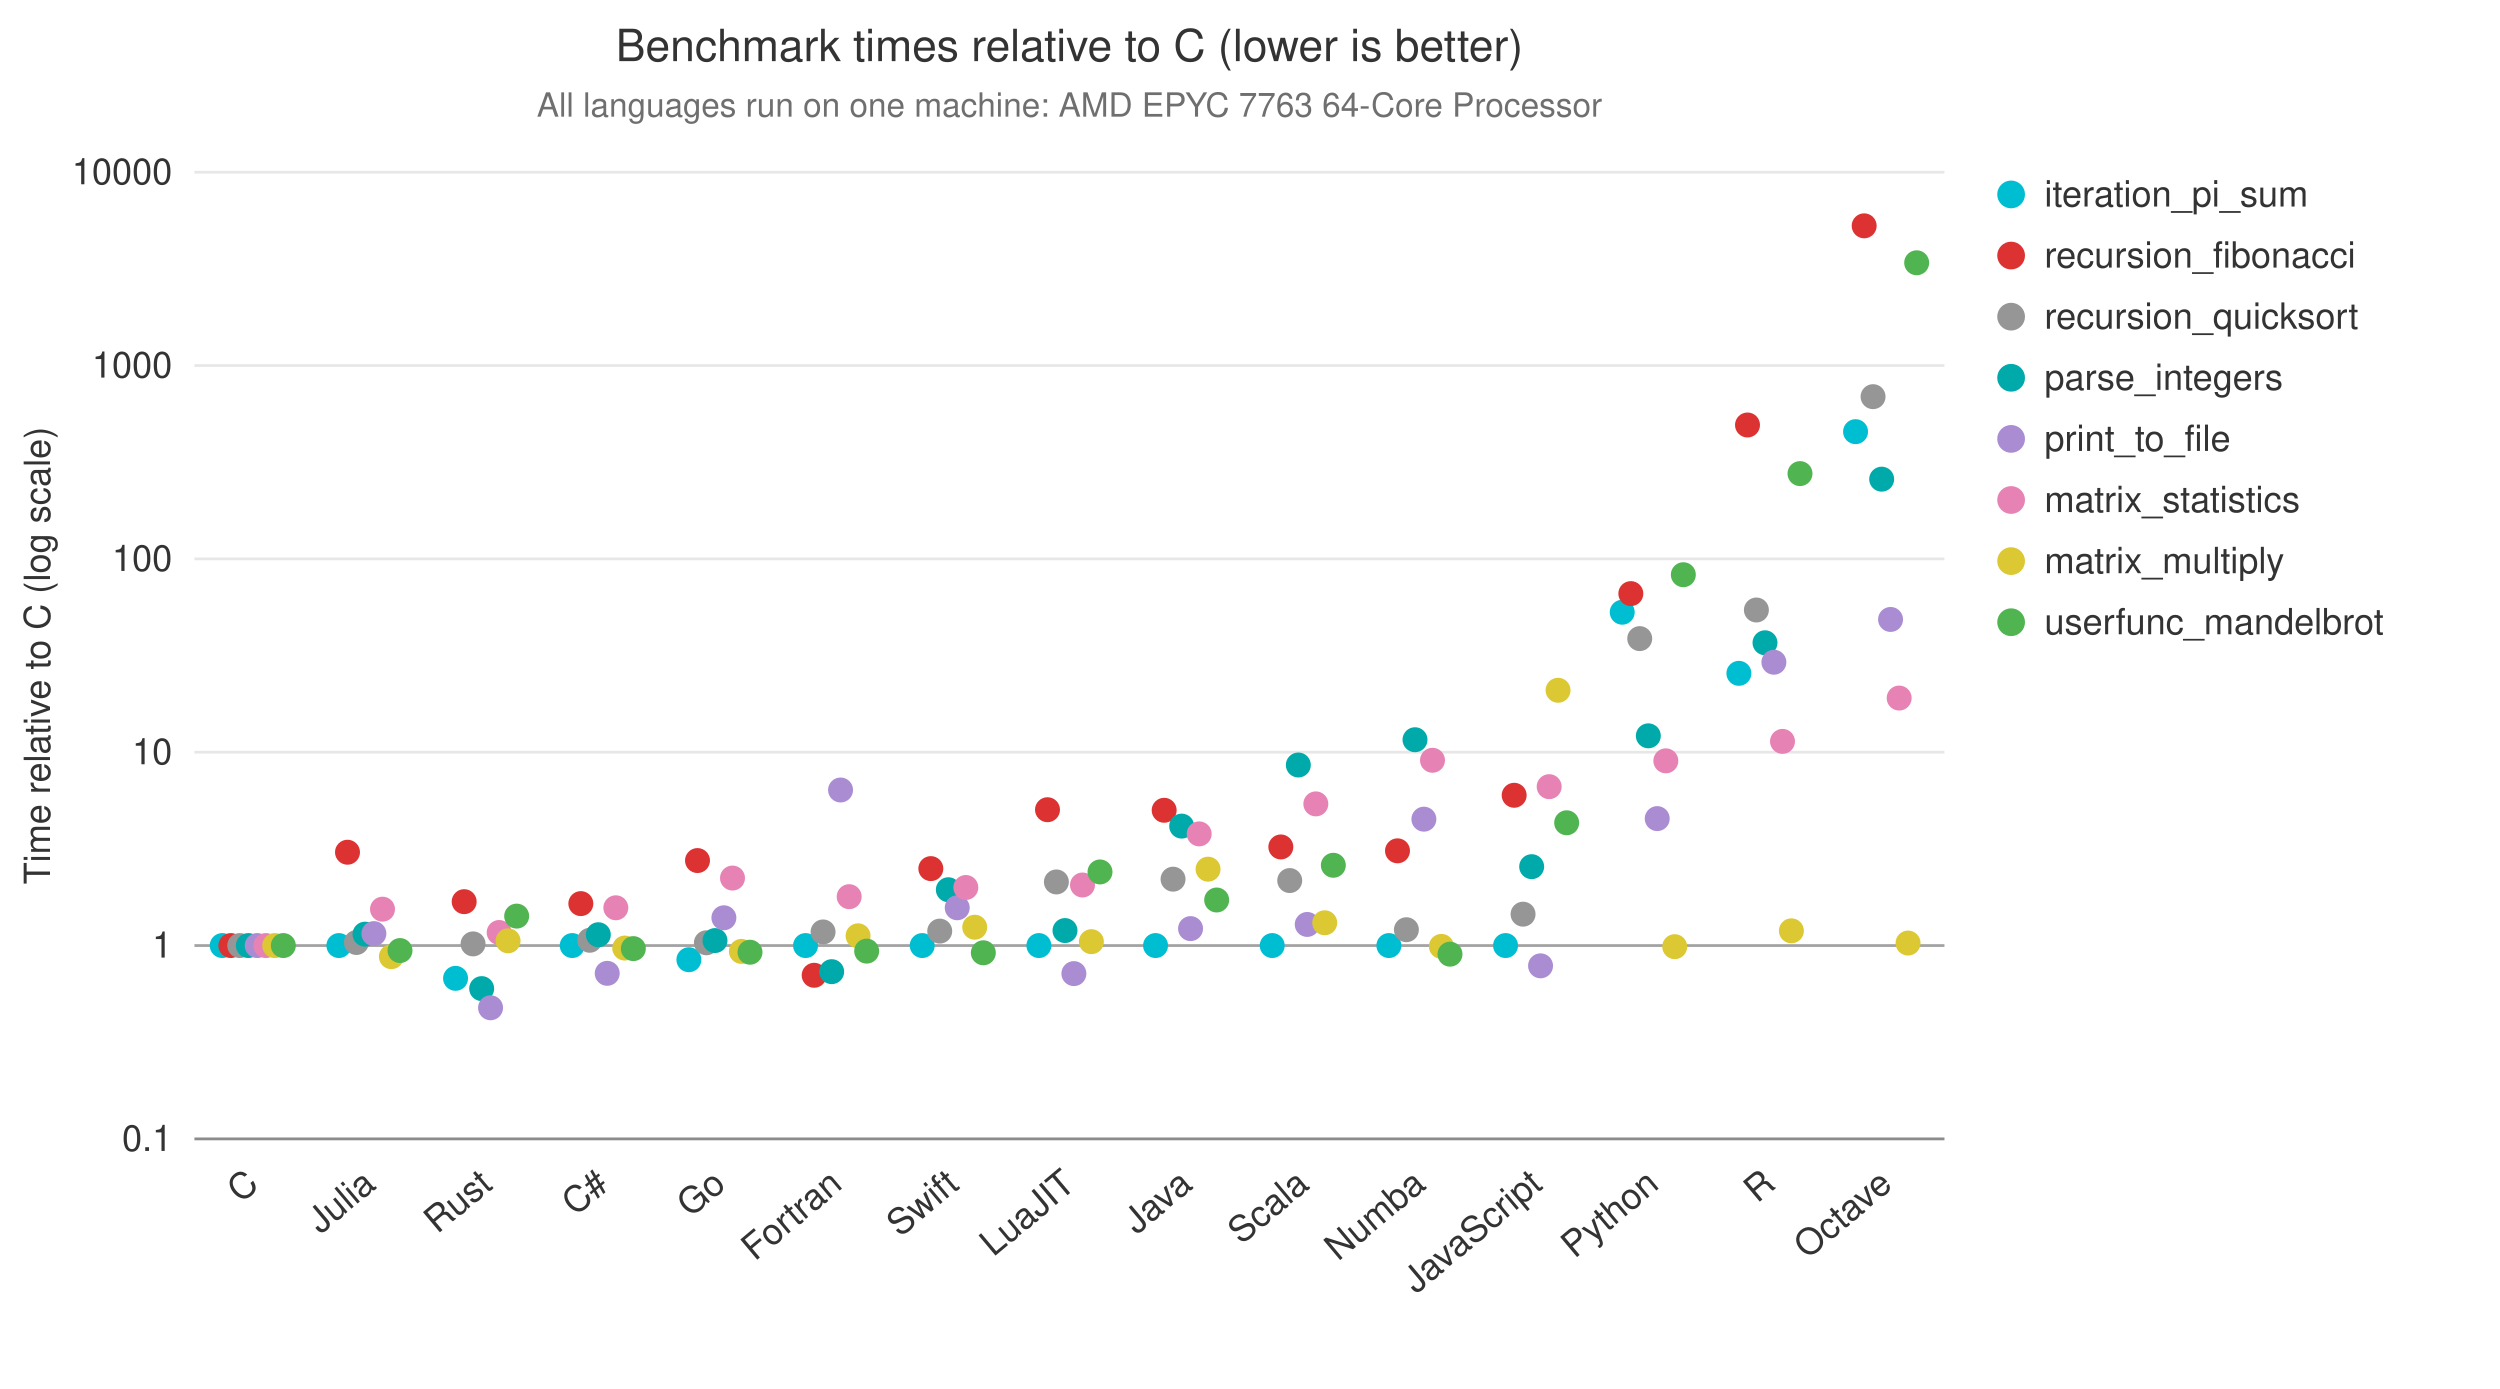
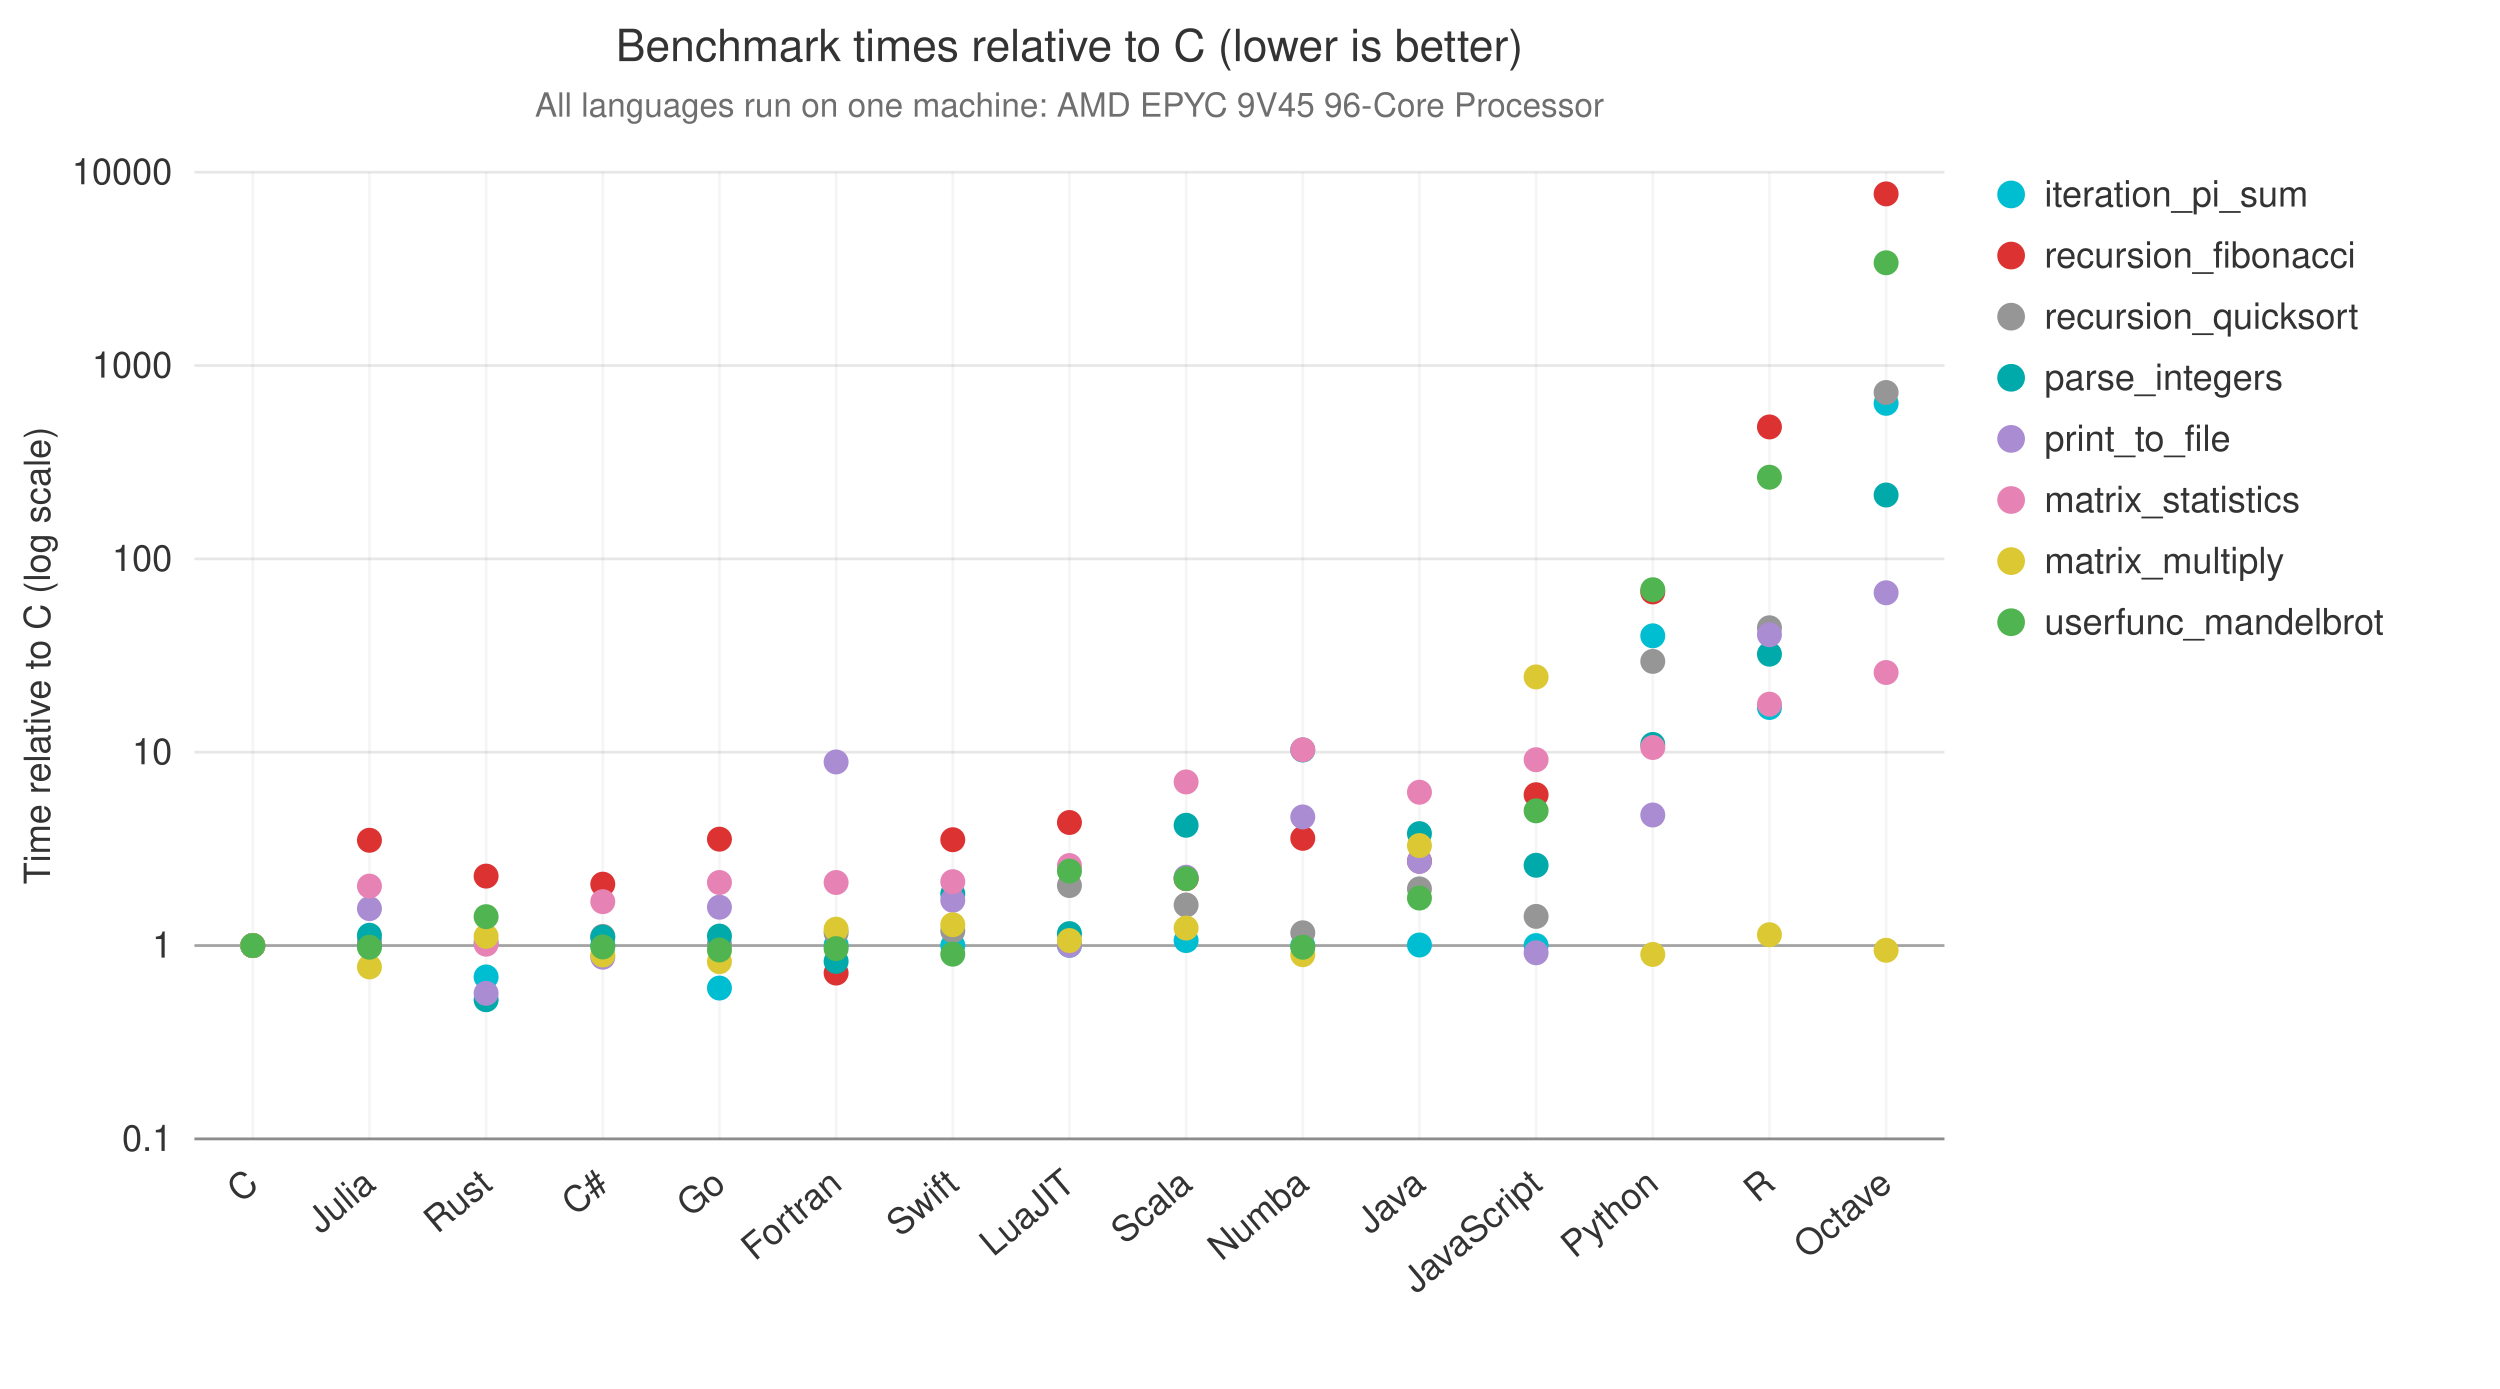
<svg xmlns="http://www.w3.org/2000/svg" class="mb-chart" viewBox="0 0 900 500" role="img" aria-labelledby="mb-chart-title" font-family="Helvetica, Arial, sans-serif" font-size="13" style="width:100%;height:auto;max-width:900px">
  <style>
  .mb-chart { color: #333; }
  @media (prefers-color-scheme: dark) { .mb-chart { color: #ddd; } }
  .mb-chart text { fill: currentColor; }
  .mb-chart .grid { stroke: currentColor; stroke-opacity: 0.12; }
  .mb-chart .grid.one { stroke-opacity: 0.45; }
+   .mb-chart .grid.lang { stroke-opacity: 0.05; }
  .mb-chart .axis { stroke: currentColor; stroke-opacity: 0.5; }
  .mb-chart .muted { fill-opacity: 0.7; }
</style>
  <text x="385.0" y="22" text-anchor="middle" font-size="16">Benchmark times relative to C (lower is better)</text>
-   <text class="muted" x="385.0" y="42" text-anchor="middle" font-size="12">All languages run on one machine: AMD EPYC 7763 64-Core Processor</text>
+   <text class="muted" x="385.0" y="42" text-anchor="middle" font-size="12">All languages run on one machine: AMD EPYC 9V45 96-Core Processor</text>
  <line class="grid" x1="70" x2="700" y1="410.0" y2="410.0" />
  <text x="62" y="410.0" text-anchor="end" dominant-baseline="middle">0.1</text>
  <line class="grid one" x1="70" x2="700" y1="340.4" y2="340.4" />
  <text x="62" y="340.4" text-anchor="end" dominant-baseline="middle">1</text>
  <line class="grid" x1="70" x2="700" y1="270.8" y2="270.8" />
  <text x="62" y="270.8" text-anchor="end" dominant-baseline="middle">10</text>
  <line class="grid" x1="70" x2="700" y1="201.2" y2="201.2" />
  <text x="62" y="201.2" text-anchor="end" dominant-baseline="middle">100</text>
  <line class="grid" x1="70" x2="700" y1="131.6" y2="131.6" />
  <text x="62" y="131.6" text-anchor="end" dominant-baseline="middle">1000</text>
  <line class="grid" x1="70" x2="700" y1="62.0" y2="62.0" />
  <text x="62" y="62.0" text-anchor="end" dominant-baseline="middle">10000</text>
  <text transform="translate(18,236.0) rotate(-90)" text-anchor="middle">Time relative to C (log scale)</text>
  <line class="axis" x1="70" x2="700" y1="410" y2="410" />
+   <line class="grid lang" x1="91.0" x2="91.0" y1="62" y2="410" />
  <text transform="translate(91.0,424) rotate(-40)" text-anchor="end" dominant-baseline="middle">C</text>
+   <line class="grid lang" x1="133.0" x2="133.0" y1="62" y2="410" />
  <text transform="translate(133.0,424) rotate(-40)" text-anchor="end" dominant-baseline="middle">Julia</text>
+   <line class="grid lang" x1="175.0" x2="175.0" y1="62" y2="410" />
  <text transform="translate(175.0,424) rotate(-40)" text-anchor="end" dominant-baseline="middle">Rust</text>
+   <line class="grid lang" x1="217.0" x2="217.0" y1="62" y2="410" />
  <text transform="translate(217.0,424) rotate(-40)" text-anchor="end" dominant-baseline="middle">C#</text>
+   <line class="grid lang" x1="259.0" x2="259.0" y1="62" y2="410" />
  <text transform="translate(259.0,424) rotate(-40)" text-anchor="end" dominant-baseline="middle">Go</text>
+   <line class="grid lang" x1="301.0" x2="301.0" y1="62" y2="410" />
  <text transform="translate(301.0,424) rotate(-40)" text-anchor="end" dominant-baseline="middle">Fortran</text>
+   <line class="grid lang" x1="343.0" x2="343.0" y1="62" y2="410" />
  <text transform="translate(343.0,424) rotate(-40)" text-anchor="end" dominant-baseline="middle">Swift</text>
+   <line class="grid lang" x1="385.0" x2="385.0" y1="62" y2="410" />
  <text transform="translate(385.0,424) rotate(-40)" text-anchor="end" dominant-baseline="middle">LuaJIT</text>
-   <text transform="translate(427.0,424) rotate(-40)" text-anchor="end" dominant-baseline="middle">Java</text>
-   <text transform="translate(469.0,424) rotate(-40)" text-anchor="end" dominant-baseline="middle">Scala</text>
-   <text transform="translate(511.0,424) rotate(-40)" text-anchor="end" dominant-baseline="middle">Numba</text>
+   <line class="grid lang" x1="427.0" x2="427.0" y1="62" y2="410" />
+   <text transform="translate(427.0,424) rotate(-40)" text-anchor="end" dominant-baseline="middle">Scala</text>
+   <line class="grid lang" x1="469.0" x2="469.0" y1="62" y2="410" />
+   <text transform="translate(469.0,424) rotate(-40)" text-anchor="end" dominant-baseline="middle">Numba</text>
+   <line class="grid lang" x1="511.0" x2="511.0" y1="62" y2="410" />
+   <text transform="translate(511.0,424) rotate(-40)" text-anchor="end" dominant-baseline="middle">Java</text>
+   <line class="grid lang" x1="553.0" x2="553.0" y1="62" y2="410" />
  <text transform="translate(553.0,424) rotate(-40)" text-anchor="end" dominant-baseline="middle">JavaScript</text>
+   <line class="grid lang" x1="595.0" x2="595.0" y1="62" y2="410" />
  <text transform="translate(595.0,424) rotate(-40)" text-anchor="end" dominant-baseline="middle">Python</text>
+   <line class="grid lang" x1="637.0" x2="637.0" y1="62" y2="410" />
  <text transform="translate(637.0,424) rotate(-40)" text-anchor="end" dominant-baseline="middle">R</text>
+   <line class="grid lang" x1="679.0" x2="679.0" y1="62" y2="410" />
  <text transform="translate(679.0,424) rotate(-40)" text-anchor="end" dominant-baseline="middle">Octave</text>
  <g fill="rgb(0, 190, 210)">
-     <circle cx="80.0" cy="340.4" r="4.5" />
-     <circle cx="122.0" cy="340.4" r="4.5" />
-     <circle cx="164.0" cy="352.2" r="4.5" />
-     <circle cx="206.0" cy="340.4" r="4.5" />
-     <circle cx="248.0" cy="345.5" r="4.5" />
-     <circle cx="290.0" cy="340.4" r="4.5" />
-     <circle cx="332.0" cy="340.4" r="4.5" />
-     <circle cx="374.0" cy="340.4" r="4.5" />
-     <circle cx="416.0" cy="340.4" r="4.5" />
-     <circle cx="458.0" cy="340.4" r="4.5" />
-     <circle cx="500.0" cy="340.4" r="4.5" />
-     <circle cx="542.0" cy="340.4" r="4.5" />
-     <circle cx="584.0" cy="220.4" r="4.5" />
-     <circle cx="626.0" cy="242.4" r="4.5" />
-     <circle cx="668.0" cy="155.4" r="4.5" />
+     <circle cx="91.0" cy="340.4" r="4.5" />
+     <circle cx="133.0" cy="340.3" r="4.5" />
+     <circle cx="175.0" cy="351.7" r="4.5" />
+     <circle cx="217.0" cy="340.3" r="4.5" />
+     <circle cx="259.0" cy="355.7" r="4.5" />
+     <circle cx="301.0" cy="340.2" r="4.5" />
+     <circle cx="343.0" cy="340.4" r="4.5" />
+     <circle cx="385.0" cy="340.3" r="4.5" />
+     <circle cx="427.0" cy="338.6" r="4.5" />
+     <circle cx="469.0" cy="340.4" r="4.5" />
+     <circle cx="511.0" cy="340.2" r="4.5" />
+     <circle cx="553.0" cy="340.4" r="4.5" />
+     <circle cx="595.0" cy="228.9" r="4.5" />
+     <circle cx="637.0" cy="254.7" r="4.5" />
+     <circle cx="679.0" cy="145.2" r="4.5" />
  </g>
  <g fill="rgb(220, 50, 50)">
-     <circle cx="83.1" cy="340.4" r="4.5" />
-     <circle cx="125.1" cy="306.8" r="4.5" />
-     <circle cx="167.1" cy="324.6" r="4.5" />
-     <circle cx="209.1" cy="325.3" r="4.5" />
-     <circle cx="251.1" cy="309.8" r="4.5" />
-     <circle cx="293.1" cy="351.1" r="4.5" />
-     <circle cx="335.1" cy="312.7" r="4.5" />
-     <circle cx="377.1" cy="291.5" r="4.5" />
-     <circle cx="419.1" cy="291.7" r="4.5" />
-     <circle cx="461.1" cy="304.9" r="4.5" />
-     <circle cx="503.1" cy="306.3" r="4.5" />
-     <circle cx="545.1" cy="286.3" r="4.5" />
-     <circle cx="587.1" cy="213.7" r="4.5" />
-     <circle cx="629.1" cy="153.0" r="4.5" />
-     <circle cx="671.1" cy="81.3" r="4.5" />
+     <circle cx="91.0" cy="340.4" r="4.5" />
+     <circle cx="133.0" cy="302.5" r="4.5" />
+     <circle cx="175.0" cy="315.4" r="4.5" />
+     <circle cx="217.0" cy="318.3" r="4.5" />
+     <circle cx="259.0" cy="302.1" r="4.5" />
+     <circle cx="301.0" cy="350.3" r="4.5" />
+     <circle cx="343.0" cy="302.3" r="4.5" />
+     <circle cx="385.0" cy="296.1" r="4.5" />
+     <circle cx="427.0" cy="316.3" r="4.5" />
+     <circle cx="469.0" cy="301.8" r="4.5" />
+     <circle cx="511.0" cy="310.0" r="4.5" />
+     <circle cx="553.0" cy="286.1" r="4.5" />
+     <circle cx="595.0" cy="213.1" r="4.5" />
+     <circle cx="637.0" cy="153.7" r="4.5" />
+     <circle cx="679.0" cy="69.8" r="4.5" />
  </g>
  <g fill="rgb(150, 150, 150)">
-     <circle cx="86.3" cy="340.4" r="4.5" />
-     <circle cx="128.3" cy="339.3" r="4.5" />
-     <circle cx="170.3" cy="339.8" r="4.5" />
-     <circle cx="212.3" cy="338.5" r="4.5" />
-     <circle cx="254.3" cy="339.4" r="4.5" />
-     <circle cx="296.3" cy="335.5" r="4.5" />
-     <circle cx="338.3" cy="335.2" r="4.5" />
-     <circle cx="380.3" cy="317.5" r="4.5" />
-     <circle cx="422.3" cy="316.5" r="4.5" />
-     <circle cx="464.3" cy="317.0" r="4.5" />
-     <circle cx="506.3" cy="334.7" r="4.5" />
-     <circle cx="548.3" cy="329.1" r="4.5" />
-     <circle cx="590.3" cy="229.9" r="4.5" />
-     <circle cx="632.3" cy="219.6" r="4.5" />
-     <circle cx="674.3" cy="142.8" r="4.5" />
+     <circle cx="91.0" cy="340.4" r="4.5" />
+     <circle cx="133.0" cy="338.9" r="4.5" />
+     <circle cx="175.0" cy="339.2" r="4.5" />
+     <circle cx="217.0" cy="337.1" r="4.5" />
+     <circle cx="259.0" cy="339.9" r="4.5" />
+     <circle cx="301.0" cy="335.8" r="4.5" />
+     <circle cx="343.0" cy="335.1" r="4.5" />
+     <circle cx="385.0" cy="318.8" r="4.5" />
+     <circle cx="427.0" cy="325.8" r="4.5" />
+     <circle cx="469.0" cy="335.8" r="4.5" />
+     <circle cx="511.0" cy="320.0" r="4.5" />
+     <circle cx="553.0" cy="329.9" r="4.5" />
+     <circle cx="595.0" cy="238.1" r="4.5" />
+     <circle cx="637.0" cy="226.0" r="4.5" />
+     <circle cx="679.0" cy="141.3" r="4.5" />
  </g>
  <g fill="rgb(0, 170, 170)">
-     <circle cx="89.4" cy="340.4" r="4.5" />
-     <circle cx="131.4" cy="336.3" r="4.5" />
-     <circle cx="173.4" cy="355.9" r="4.5" />
-     <circle cx="215.4" cy="336.5" r="4.5" />
-     <circle cx="257.4" cy="338.6" r="4.5" />
-     <circle cx="299.4" cy="349.8" r="4.5" />
-     <circle cx="341.4" cy="320.3" r="4.5" />
-     <circle cx="383.4" cy="335.0" r="4.5" />
-     <circle cx="425.4" cy="297.4" r="4.5" />
-     <circle cx="467.4" cy="275.4" r="4.5" />
-     <circle cx="509.4" cy="266.3" r="4.5" />
-     <circle cx="551.4" cy="312.0" r="4.5" />
-     <circle cx="593.4" cy="264.9" r="4.5" />
-     <circle cx="635.4" cy="231.4" r="4.5" />
-     <circle cx="677.4" cy="172.5" r="4.5" />
+     <circle cx="91.0" cy="340.4" r="4.5" />
+     <circle cx="133.0" cy="336.7" r="4.5" />
+     <circle cx="175.0" cy="359.9" r="4.5" />
+     <circle cx="217.0" cy="337.4" r="4.5" />
+     <circle cx="259.0" cy="337.0" r="4.5" />
+     <circle cx="301.0" cy="346.1" r="4.5" />
+     <circle cx="343.0" cy="321.8" r="4.5" />
+     <circle cx="385.0" cy="336.1" r="4.5" />
+     <circle cx="427.0" cy="297.1" r="4.5" />
+     <circle cx="469.0" cy="270.0" r="4.5" />
+     <circle cx="511.0" cy="300.1" r="4.5" />
+     <circle cx="553.0" cy="311.5" r="4.5" />
+     <circle cx="595.0" cy="268.0" r="4.5" />
+     <circle cx="637.0" cy="235.5" r="4.5" />
+     <circle cx="679.0" cy="178.2" r="4.5" />
  </g>
  <g fill="rgb(170, 140, 210)">
-     <circle cx="92.6" cy="340.4" r="4.5" />
-     <circle cx="134.6" cy="336.1" r="4.5" />
-     <circle cx="176.6" cy="362.8" r="4.5" />
-     <circle cx="218.6" cy="350.4" r="4.5" />
-     <circle cx="260.6" cy="330.4" r="4.5" />
-     <circle cx="302.6" cy="284.4" r="4.5" />
-     <circle cx="344.6" cy="326.8" r="4.5" />
-     <circle cx="386.6" cy="350.5" r="4.5" />
-     <circle cx="428.6" cy="334.3" r="4.5" />
-     <circle cx="470.6" cy="332.8" r="4.5" />
-     <circle cx="512.6" cy="294.9" r="4.5" />
-     <circle cx="554.6" cy="347.7" r="4.5" />
-     <circle cx="596.6" cy="294.7" r="4.5" />
-     <circle cx="638.6" cy="238.4" r="4.5" />
-     <circle cx="680.6" cy="223.0" r="4.5" />
+     <circle cx="91.0" cy="340.4" r="4.5" />
+     <circle cx="133.0" cy="327.1" r="4.5" />
+     <circle cx="175.0" cy="357.6" r="4.5" />
+     <circle cx="217.0" cy="344.6" r="4.5" />
+     <circle cx="259.0" cy="326.6" r="4.5" />
+     <circle cx="301.0" cy="274.3" r="4.5" />
+     <circle cx="343.0" cy="324.1" r="4.5" />
+     <circle cx="385.0" cy="340.3" r="4.5" />
+     <circle cx="427.0" cy="315.8" r="4.5" />
+     <circle cx="469.0" cy="294.1" r="4.5" />
+     <circle cx="511.0" cy="310.1" r="4.5" />
+     <circle cx="553.0" cy="343.0" r="4.5" />
+     <circle cx="595.0" cy="293.4" r="4.5" />
+     <circle cx="637.0" cy="228.5" r="4.5" />
+     <circle cx="679.0" cy="213.4" r="4.5" />
  </g>
  <g fill="rgb(230, 130, 180)">
-     <circle cx="95.7" cy="340.4" r="4.5" />
-     <circle cx="137.7" cy="327.3" r="4.5" />
-     <circle cx="179.7" cy="335.7" r="4.5" />
-     <circle cx="221.7" cy="326.8" r="4.5" />
-     <circle cx="263.7" cy="316.1" r="4.5" />
-     <circle cx="305.7" cy="322.8" r="4.5" />
-     <circle cx="347.7" cy="319.5" r="4.5" />
-     <circle cx="389.7" cy="318.6" r="4.5" />
-     <circle cx="431.7" cy="300.2" r="4.5" />
-     <circle cx="473.7" cy="289.4" r="4.5" />
-     <circle cx="515.7" cy="273.7" r="4.5" />
-     <circle cx="557.7" cy="283.2" r="4.5" />
-     <circle cx="599.7" cy="273.9" r="4.5" />
-     <circle cx="641.7" cy="266.9" r="4.5" />
-     <circle cx="683.7" cy="251.3" r="4.5" />
+     <circle cx="91.0" cy="340.4" r="4.5" />
+     <circle cx="133.0" cy="319.0" r="4.5" />
+     <circle cx="175.0" cy="339.9" r="4.5" />
+     <circle cx="217.0" cy="324.6" r="4.5" />
+     <circle cx="259.0" cy="317.7" r="4.5" />
+     <circle cx="301.0" cy="317.7" r="4.5" />
+     <circle cx="343.0" cy="317.4" r="4.5" />
+     <circle cx="385.0" cy="311.6" r="4.5" />
+     <circle cx="427.0" cy="281.5" r="4.5" />
+     <circle cx="469.0" cy="269.9" r="4.5" />
+     <circle cx="511.0" cy="285.2" r="4.5" />
+     <circle cx="553.0" cy="273.5" r="4.5" />
+     <circle cx="595.0" cy="269.1" r="4.5" />
+     <circle cx="637.0" cy="253.5" r="4.5" />
+     <circle cx="679.0" cy="242.1" r="4.5" />
  </g>
  <g fill="rgb(220, 200, 50)">
-     <circle cx="98.9" cy="340.4" r="4.5" />
-     <circle cx="140.9" cy="344.4" r="4.5" />
-     <circle cx="182.9" cy="338.7" r="4.5" />
-     <circle cx="224.9" cy="341.3" r="4.5" />
-     <circle cx="266.9" cy="342.5" r="4.5" />
-     <circle cx="308.9" cy="336.9" r="4.5" />
-     <circle cx="350.9" cy="333.8" r="4.5" />
-     <circle cx="392.9" cy="339.0" r="4.5" />
-     <circle cx="434.9" cy="312.9" r="4.5" />
-     <circle cx="476.9" cy="332.2" r="4.5" />
-     <circle cx="518.9" cy="340.7" r="4.5" />
-     <circle cx="560.9" cy="248.5" r="4.5" />
-     <circle cx="602.9" cy="340.8" r="4.5" />
-     <circle cx="644.9" cy="335.1" r="4.5" />
-     <circle cx="686.9" cy="339.5" r="4.5" />
+     <circle cx="91.0" cy="340.4" r="4.5" />
+     <circle cx="133.0" cy="348.1" r="4.5" />
+     <circle cx="175.0" cy="337.1" r="4.5" />
+     <circle cx="217.0" cy="343.8" r="4.5" />
+     <circle cx="259.0" cy="346.2" r="4.5" />
+     <circle cx="301.0" cy="334.5" r="4.5" />
+     <circle cx="343.0" cy="332.9" r="4.5" />
+     <circle cx="385.0" cy="338.6" r="4.5" />
+     <circle cx="427.0" cy="334.1" r="4.5" />
+     <circle cx="469.0" cy="343.7" r="4.5" />
+     <circle cx="511.0" cy="304.4" r="4.5" />
+     <circle cx="553.0" cy="243.7" r="4.5" />
+     <circle cx="595.0" cy="343.6" r="4.5" />
+     <circle cx="637.0" cy="336.5" r="4.5" />
+     <circle cx="679.0" cy="342.1" r="4.5" />
  </g>
  <g fill="rgb(80, 180, 80)">
-     <circle cx="102.0" cy="340.4" r="4.5" />
-     <circle cx="144.0" cy="342.2" r="4.5" />
-     <circle cx="186.0" cy="329.8" r="4.5" />
-     <circle cx="228.0" cy="341.5" r="4.5" />
-     <circle cx="270.0" cy="342.8" r="4.5" />
-     <circle cx="312.0" cy="342.4" r="4.5" />
-     <circle cx="354.0" cy="343.0" r="4.5" />
-     <circle cx="396.0" cy="313.9" r="4.5" />
-     <circle cx="438.0" cy="324.0" r="4.5" />
-     <circle cx="480.0" cy="311.5" r="4.5" />
-     <circle cx="522.0" cy="343.5" r="4.5" />
-     <circle cx="564.0" cy="296.2" r="4.5" />
-     <circle cx="606.0" cy="206.9" r="4.5" />
-     <circle cx="648.0" cy="170.5" r="4.5" />
-     <circle cx="690.0" cy="94.6" r="4.5" />
+     <circle cx="91.0" cy="340.4" r="4.5" />
+     <circle cx="133.0" cy="341.0" r="4.5" />
+     <circle cx="175.0" cy="330.0" r="4.5" />
+     <circle cx="217.0" cy="340.9" r="4.5" />
+     <circle cx="259.0" cy="342.0" r="4.5" />
+     <circle cx="301.0" cy="341.5" r="4.5" />
+     <circle cx="343.0" cy="343.5" r="4.5" />
+     <circle cx="385.0" cy="313.6" r="4.5" />
+     <circle cx="427.0" cy="316.3" r="4.5" />
+     <circle cx="469.0" cy="341.0" r="4.5" />
+     <circle cx="511.0" cy="323.3" r="4.5" />
+     <circle cx="553.0" cy="291.9" r="4.5" />
+     <circle cx="595.0" cy="212.3" r="4.5" />
+     <circle cx="637.0" cy="171.8" r="4.5" />
+     <circle cx="679.0" cy="94.6" r="4.5" />
  </g>
  <circle cx="724" cy="70" r="5" fill="rgb(0, 190, 210)" />
  <text x="736" y="70" dominant-baseline="middle">iteration_pi_sum</text>
  <circle cx="724" cy="92" r="5" fill="rgb(220, 50, 50)" />
  <text x="736" y="92" dominant-baseline="middle">recursion_fibonacci</text>
  <circle cx="724" cy="114" r="5" fill="rgb(150, 150, 150)" />
  <text x="736" y="114" dominant-baseline="middle">recursion_quicksort</text>
  <circle cx="724" cy="136" r="5" fill="rgb(0, 170, 170)" />
  <text x="736" y="136" dominant-baseline="middle">parse_integers</text>
  <circle cx="724" cy="158" r="5" fill="rgb(170, 140, 210)" />
  <text x="736" y="158" dominant-baseline="middle">print_to_file</text>
  <circle cx="724" cy="180" r="5" fill="rgb(230, 130, 180)" />
  <text x="736" y="180" dominant-baseline="middle">matrix_statistics</text>
  <circle cx="724" cy="202" r="5" fill="rgb(220, 200, 50)" />
  <text x="736" y="202" dominant-baseline="middle">matrix_multiply</text>
  <circle cx="724" cy="224" r="5" fill="rgb(80, 180, 80)" />
  <text x="736" y="224" dominant-baseline="middle">userfunc_mandelbrot</text>
</svg>
